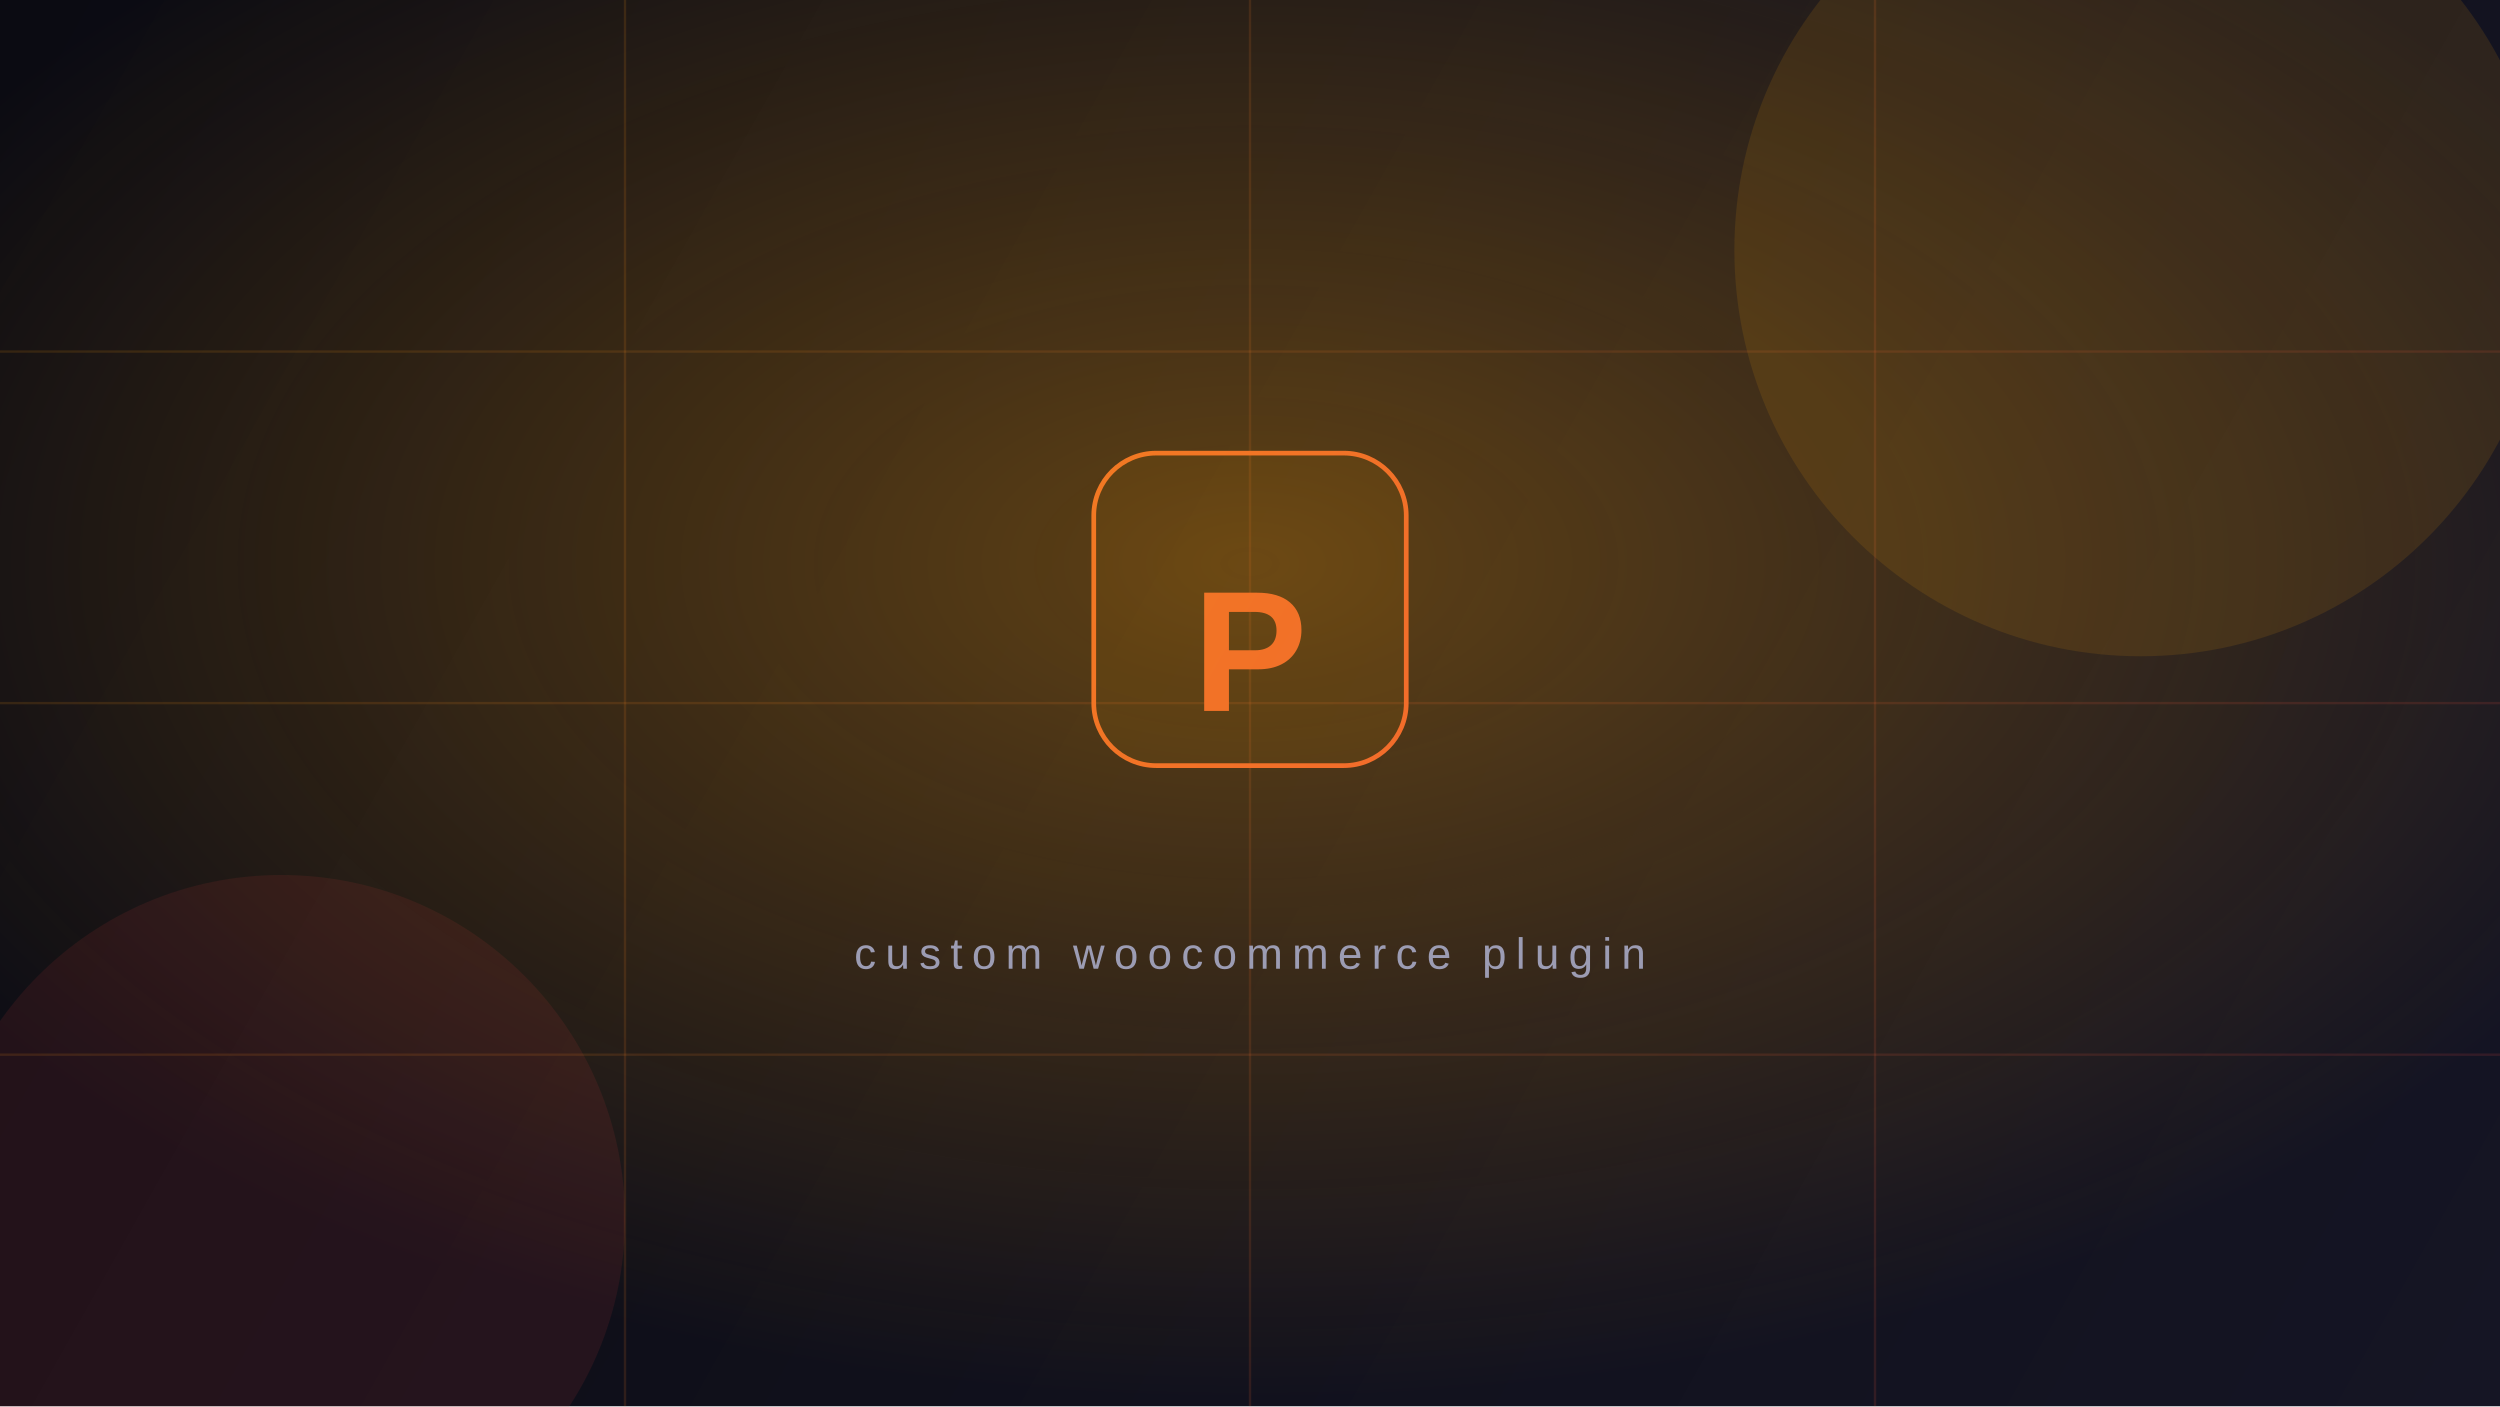
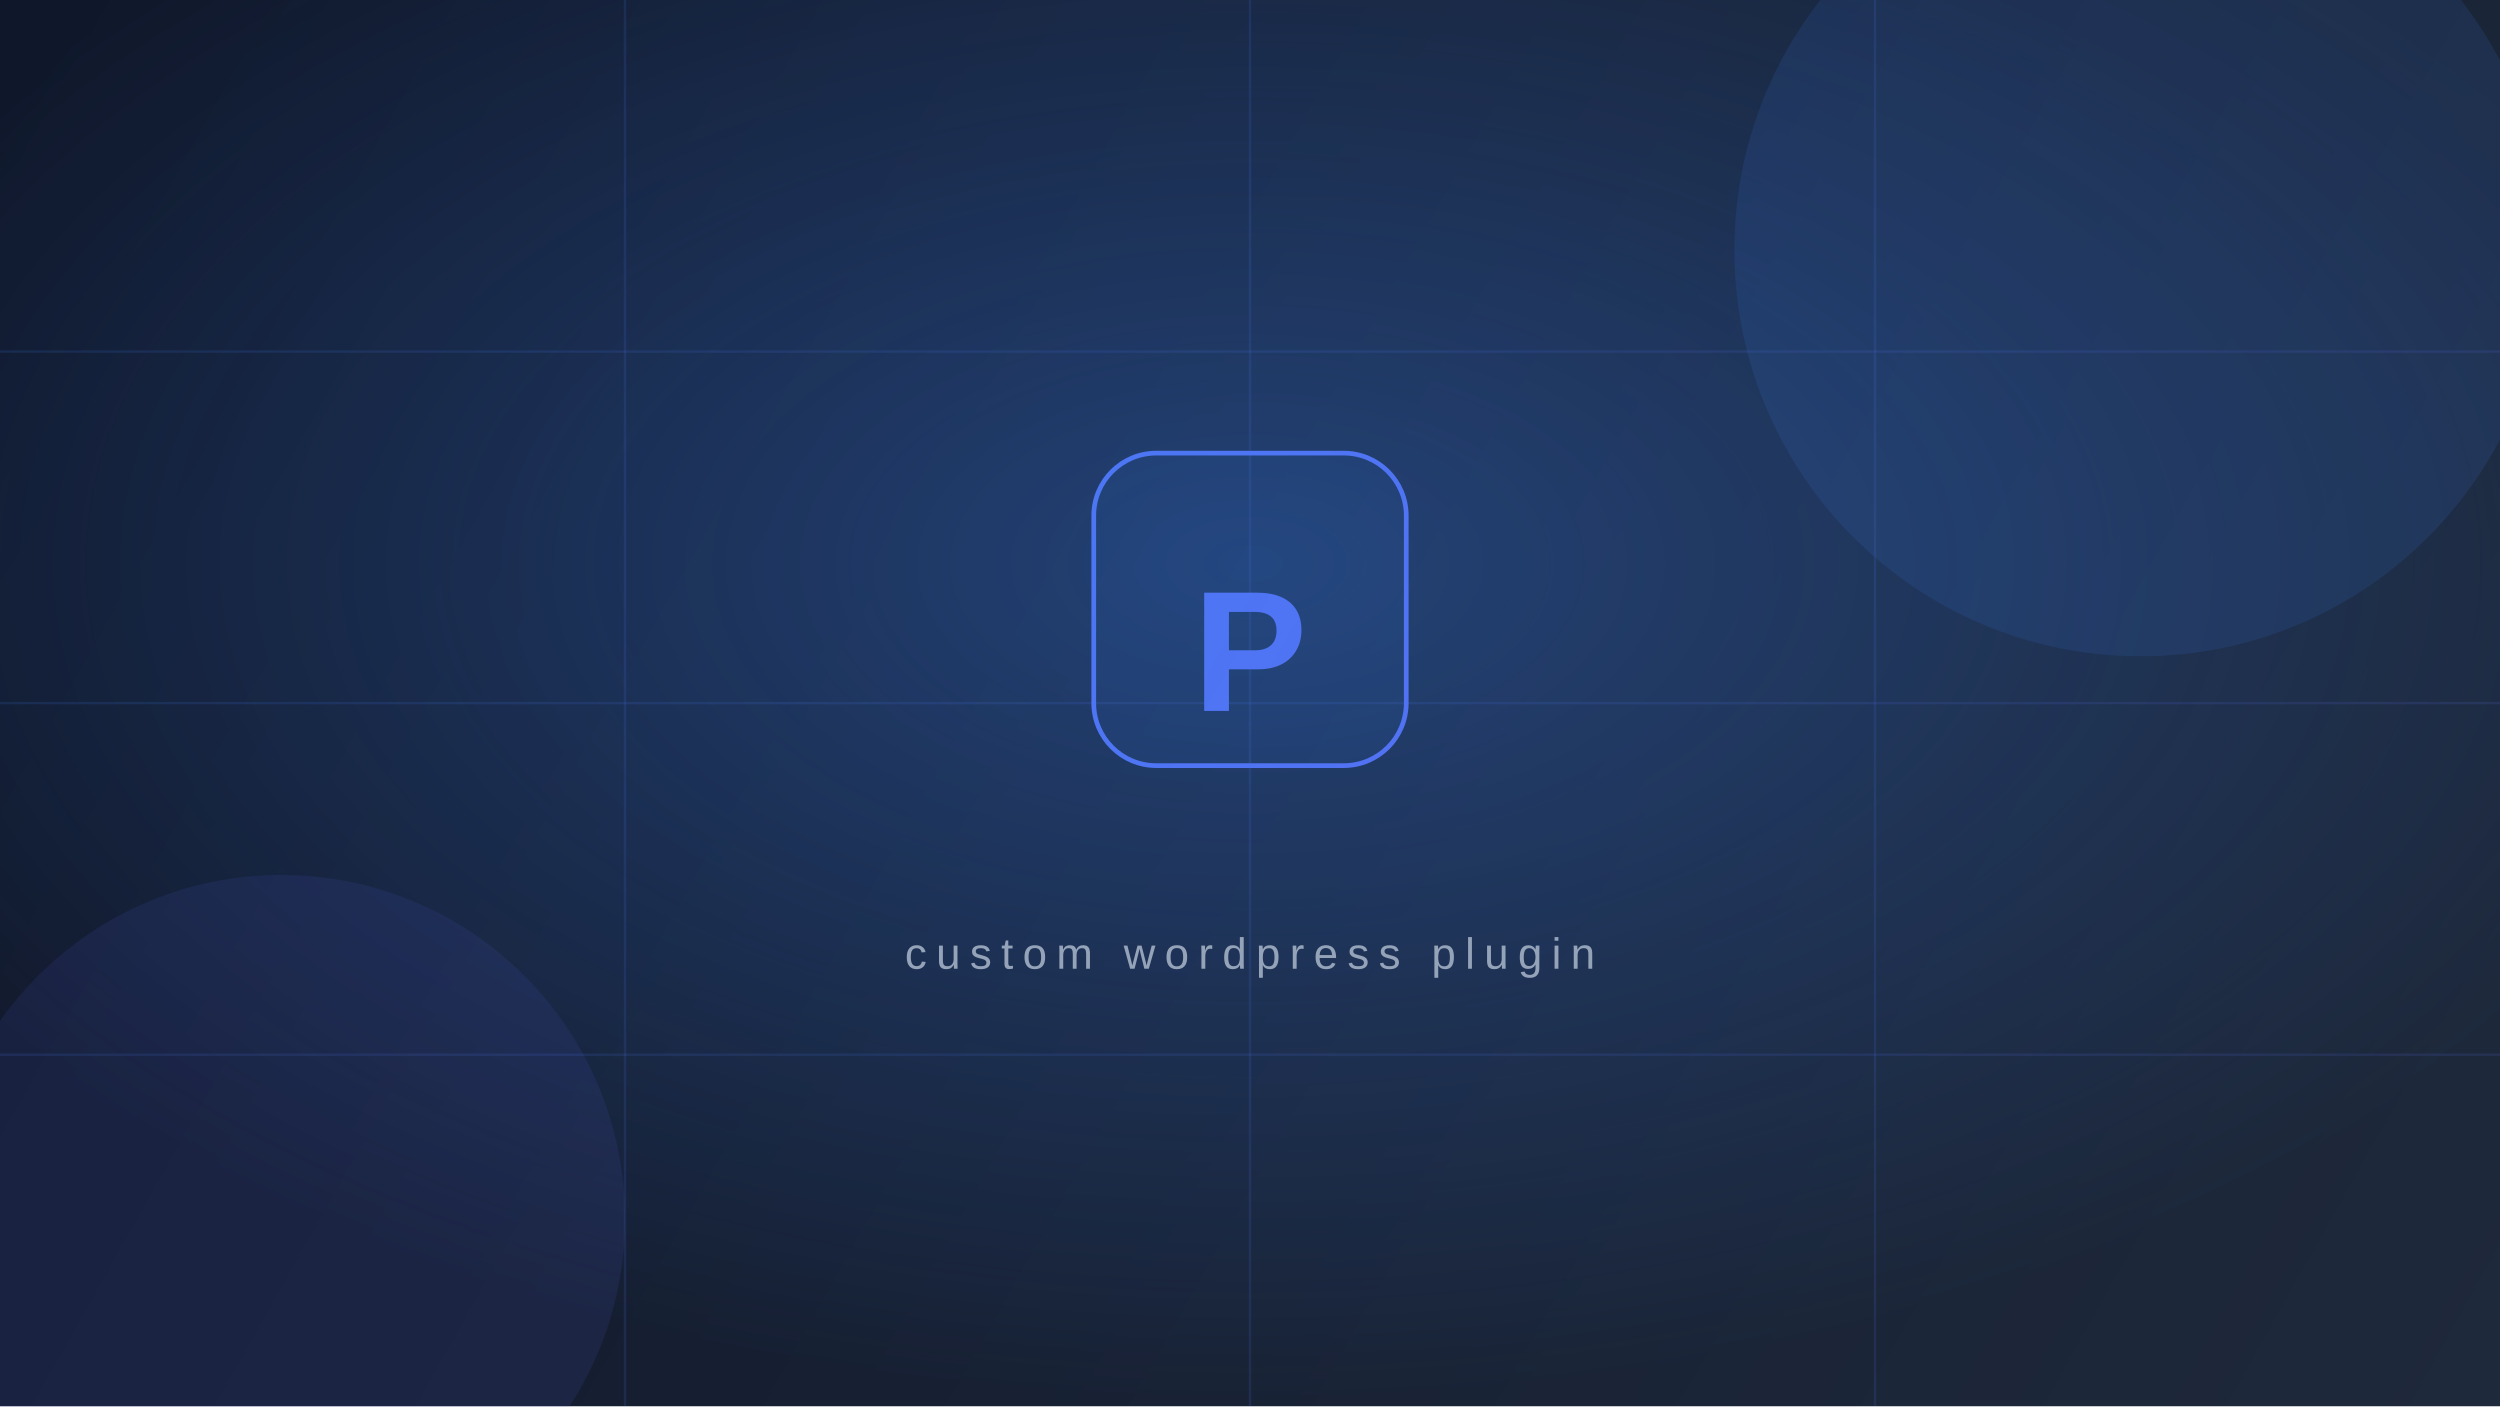
<svg xmlns="http://www.w3.org/2000/svg" width="1600" height="900" viewBox="0 0 1600 900" fill="none">
  <defs>
    <linearGradient id="bg" x1="0" y1="0" x2="1600" y2="900" gradientUnits="userSpaceOnUse">
-       <stop stop-color="#0b0b12" />
-       <stop offset="1" stop-color="#151524" />
+       <stop stop-color="#0f172a" />
+       <stop offset="1" stop-color="#1e293b" />
    </linearGradient>
    <linearGradient id="accent" x1="0" y1="0" x2="1600" y2="900" gradientUnits="userSpaceOnUse">
-       <stop stop-color="#f59e0b" />
-       <stop offset="1" stop-color="#ef4444" />
+       <stop stop-color="#3b82f6" />
+       <stop offset="1" stop-color="#6366f1" />
    </linearGradient>
    <radialGradient id="glow" cx="0.5" cy="0.4" r="0.6">
-       <stop stop-color="#f59e0b" stop-opacity="0.35" />
-       <stop offset="1" stop-color="#f59e0b" stop-opacity="0" />
+       <stop stop-color="#3b82f6" stop-opacity="0.35" />
+       <stop offset="1" stop-color="#3b82f6" stop-opacity="0" />
    </radialGradient>
  </defs>
  <rect width="1600" height="900" fill="url(#bg)" />
  <rect width="1600" height="900" fill="url(#glow)" />
-   <circle cx="1370" cy="160" r="260" fill="#f59e0b" fill-opacity="0.12" />
-   <circle cx="180" cy="780" r="220" fill="#ef4444" fill-opacity="0.10" />
+   <circle cx="1370" cy="160" r="260" fill="#3b82f6" fill-opacity="0.12" />
+   <circle cx="180" cy="780" r="220" fill="#6366f1" fill-opacity="0.10" />
  <g stroke="url(#accent)" stroke-opacity="0.14" stroke-width="1.5">
    <line x1="0" y1="225" x2="1600" y2="225" />
    <line x1="0" y1="450" x2="1600" y2="450" />
    <line x1="0" y1="675" x2="1600" y2="675" />
    <line x1="400" y1="0" x2="400" y2="900" />
    <line x1="800" y1="0" x2="800" y2="900" />
    <line x1="1200" y1="0" x2="1200" y2="900" />
  </g>
-   <rect x="700" y="290" width="200" height="200" rx="40" stroke="url(#accent)" stroke-width="3" fill="#f59e0b" fill-opacity="0.08" />
+   <rect x="700" y="290" width="200" height="200" rx="40" stroke="url(#accent)" stroke-width="3" fill="#3b82f6" fill-opacity="0.08" />
  <text x="800" y="455" text-anchor="middle" fill="url(#accent)" font-family="Arial, sans-serif" font-size="110" font-weight="bold">P</text>
-   <text x="800" y="620" text-anchor="middle" fill="#9c9cb3" font-family="Arial, sans-serif" font-size="28" letter-spacing="6">custom woocommerce plugin</text>
+   <text x="800" y="620" text-anchor="middle" fill="#94a3b8" font-family="Arial, sans-serif" font-size="28" letter-spacing="6">custom wordpress plugin</text>
</svg>
